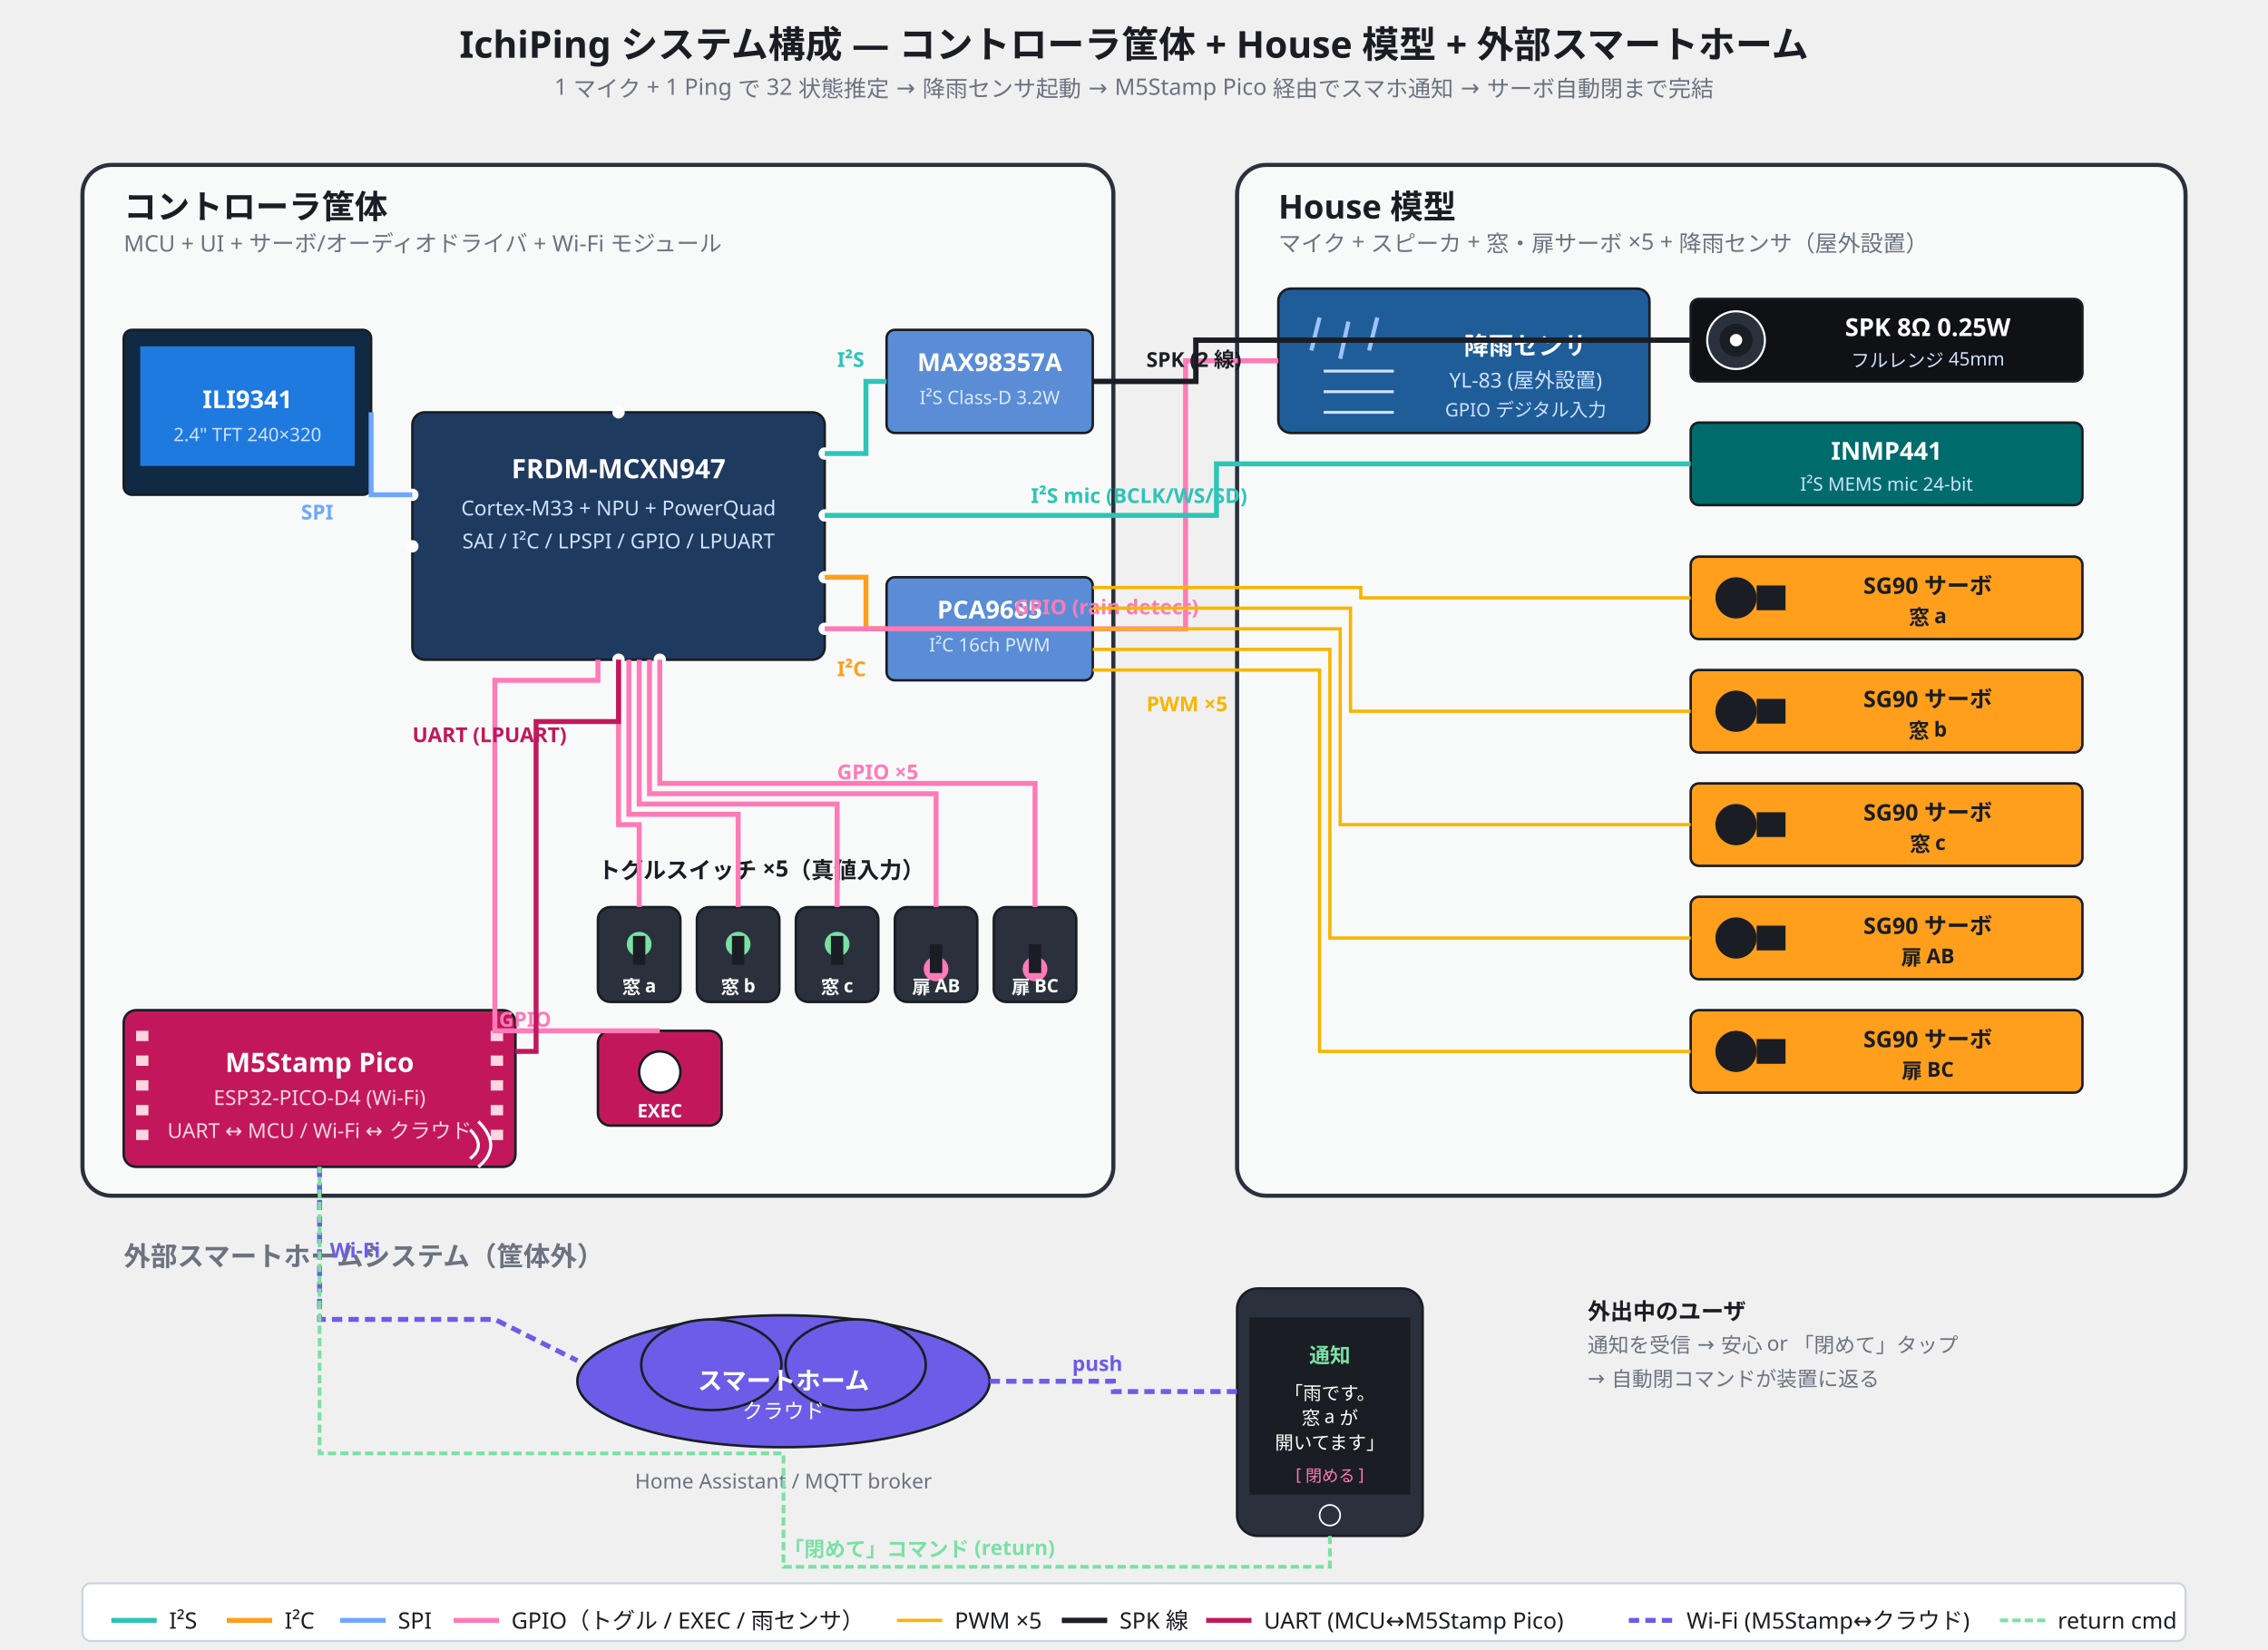
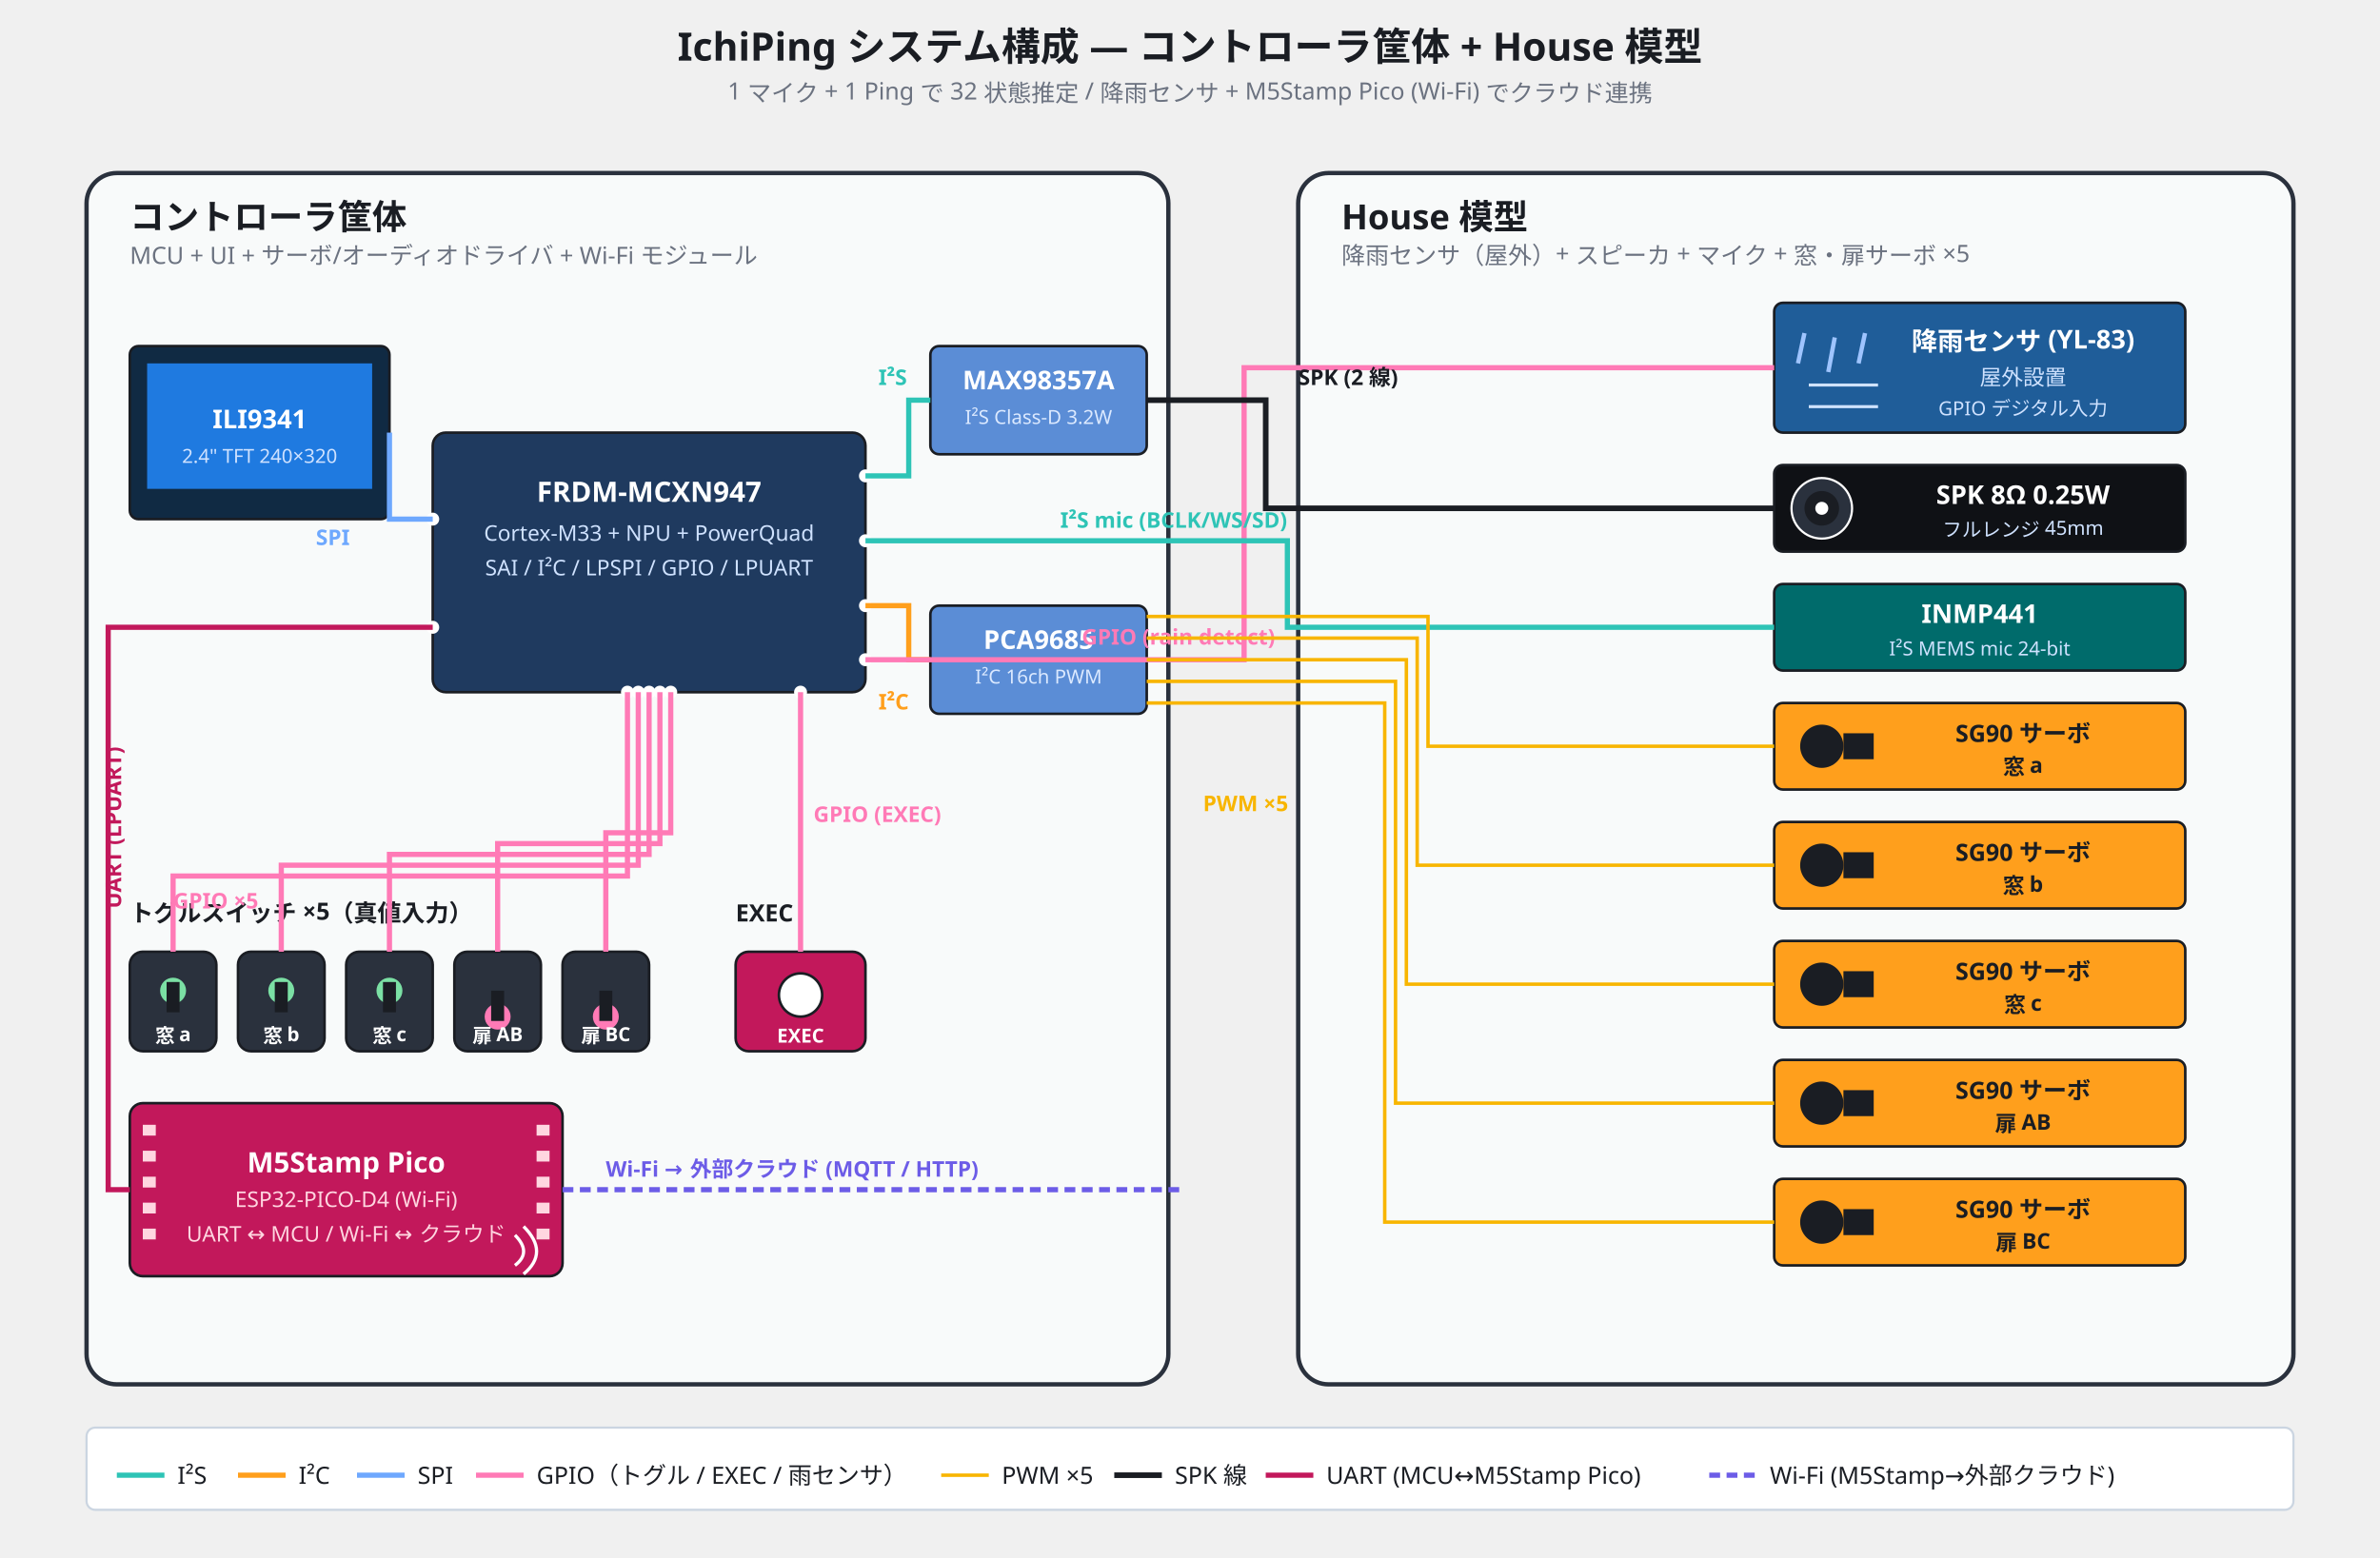
- <svg xmlns="http://www.w3.org/2000/svg" viewBox="0 0 1100 800" font-family="Hiragino Sans, Yu Gothic UI, Segoe UI, sans-serif">
+ <svg xmlns="http://www.w3.org/2000/svg" viewBox="0 0 1100 720" font-family="Hiragino Sans, Yu Gothic UI, Segoe UI, sans-serif">
  <defs>
    <style>
      .enclosure { fill: #f8fafa; stroke: #2a313d; stroke-width: 2; }
      .enclosure-label { font-size: 16px; font-weight: 800; fill: #1a1d23; }
      .enclosure-sub { font-size: 11px; fill: #6b7280; }

-       .ext-zone-label { font-size: 13px; font-weight: 700; fill: #6b7280; }
- 
      .part { stroke: #1a1d23; stroke-width: 1.2; }
      .part-mcu { fill: #1f3a5f; }
      .part-mcu-text { fill: #fff; font-weight: 700; font-size: 13px; }
      .part-mcu-sub  { fill: #cfe2ff; font-size: 10px; }

      .part-display { fill: #102a43; }
      .part-display-text { fill: #fff; font-weight: 700; font-size: 12px; }

      .part-amp { fill: #5b8dd6; }
      .part-pca { fill: #5b8dd6; }
      .part-amp-text { fill: #fff; font-weight: 700; font-size: 12px; }

      .part-toggle { fill: #2a313d; }
      .part-toggle-text { fill: #fff; font-size: 9px; font-weight: 700; text-anchor: middle; }

      .part-mic { fill: #006b6b; }
      .part-mic-text { fill: #fff; font-weight: 700; font-size: 12px; }

      .part-sp { fill: #0f1115; }
      .part-sp-text { fill: #fff; font-weight: 700; font-size: 12px; }

      .part-servo { fill: #ff9f1c; }
      .part-servo-text { fill: #1a1d23; font-size: 9px; font-weight: 700; text-anchor: middle; }

      .part-esp { fill: #c2185b; }
      .part-esp-text { fill: #fff; font-weight: 700; font-size: 13px; }
      .part-esp-sub  { fill: #ffd6e0; font-size: 10px; }

      .part-rain { fill: #1f5d99; }
      .part-rain-text { fill: #fff; font-weight: 700; font-size: 12px; }
- 
-       .part-cloud { fill: #6c5ce7; }
-       .part-cloud-text { fill: #fff; font-weight: 700; font-size: 12px; }
- 
-       .part-phone { fill: #2a313d; }
-       .part-phone-text { fill: #fff; font-weight: 700; font-size: 11px; }

      .label { font-size: 11px; fill: #4b5563; }
      .label-small { font-size: 10px; fill: #6b7280; }

      .wire-i2s    { stroke: #2ec4b6; stroke-width: 2.4; fill: none; }
      .wire-i2c    { stroke: #ff9f1c; stroke-width: 2.4; fill: none; }
      .wire-spi    { stroke: #6ea8fe; stroke-width: 2.4; fill: none; }
      .wire-gpio   { stroke: #ff7ab6; stroke-width: 2.4; fill: none; }
      .wire-pwm    { stroke: #f8b500; stroke-width: 1.6; fill: none; }
      .wire-audio  { stroke: #1a1d23; stroke-width: 2.6; fill: none; }
      .wire-uart   { stroke: #c2185b; stroke-width: 2.4; fill: none; }
      .wire-wifi   { stroke: #6c5ce7; stroke-width: 2.4; fill: none; stroke-dasharray: 5 3; }
-       .wire-return { stroke: #7be0a4; stroke-width: 1.8; fill: none; stroke-dasharray: 4 2; }
      .wire-label  { font-size: 10px; font-weight: 700; }

      .legend-box { fill: #fff; stroke: #cbd5e1; stroke-width: 1; }
    </style>
  </defs>
  <text x="550" y="28" font-size="18" font-weight="800" text-anchor="middle" fill="#1a1d23">
-     IchiPing システム構成 — コントローラ筐体 + House 模型 + 外部スマートホーム
+     IchiPing システム構成 — コントローラ筐体 + House 模型
  </text>
  <text x="550" y="46" font-size="11" text-anchor="middle" fill="#6b7280">
-     1 マイク + 1 Ping で 32 状態推定 → 降雨センサ起動 → M5Stamp Pico 経由でスマホ通知 → サーボ自動閉まで完結
+     1 マイク + 1 Ping で 32 状態推定 / 降雨センサ + M5Stamp Pico (Wi-Fi) でクラウド連携
  </text>
-   <rect class="enclosure" x="40" y="80" width="500" height="500" rx="14" />
+   <rect class="enclosure" x="40" y="80" width="500" height="560" rx="14" />
  <text class="enclosure-label" x="60" y="106">コントローラ筐体</text>
  <text class="enclosure-sub" x="60" y="122">MCU + UI + サーボ/オーディオドライバ + Wi-Fi モジュール</text>
  <rect class="part part-mcu" x="200" y="200" width="200" height="120" rx="6" />
  <text class="part-mcu-text" x="300" y="232" text-anchor="middle">FRDM-MCXN947</text>
  <text class="part-mcu-sub" x="300" y="250" text-anchor="middle">Cortex-M33 + NPU + PowerQuad</text>
  <text class="part-mcu-sub" x="300" y="266" text-anchor="middle">SAI / I²C / LPSPI / GPIO / LPUART</text>
  <circle cx="200" cy="240" r="3" fill="#fff" />
-   <circle cx="200" cy="265" r="3" fill="#fff" />
+   <circle cx="200" cy="290" r="3" fill="#fff" />
  <circle cx="400" cy="220" r="3" fill="#fff" />
  <circle cx="400" cy="250" r="3" fill="#fff" />
  <circle cx="400" cy="280" r="3" fill="#fff" />
  <circle cx="400" cy="305" r="3" fill="#fff" />
+   <circle cx="290" cy="320" r="3" fill="#fff" />
+   <circle cx="295" cy="320" r="3" fill="#fff" />
  <circle cx="300" cy="320" r="3" fill="#fff" />
-   <circle cx="320" cy="320" r="3" fill="#fff" />
-   <circle cx="300" cy="200" r="3" fill="#fff" />
+   <circle cx="305" cy="320" r="3" fill="#fff" />
+   <circle cx="310" cy="320" r="3" fill="#fff" />
+   <circle cx="370" cy="320" r="3" fill="#fff" />
  <rect class="part part-display" x="60" y="160" width="120" height="80" rx="4" />
  <rect x="68" y="168" width="104" height="58" fill="#1f7ae0" stroke="none" />
  <text class="part-display-text" x="120" y="198" text-anchor="middle">ILI9341</text>
  <text x="120" y="214" text-anchor="middle" font-size="9" fill="#cfe2ff">2.4" TFT 240×320</text>
  <rect class="part part-amp" x="430" y="160" width="100" height="50" rx="4" />
  <text class="part-amp-text" x="480" y="180" text-anchor="middle">MAX98357A</text>
  <text x="480" y="196" text-anchor="middle" font-size="9" fill="#dbe9ff">I²S Class-D 3.2W</text>
  <rect class="part part-pca" x="430" y="280" width="100" height="50" rx="4" />
  <text class="part-amp-text" x="480" y="300" text-anchor="middle">PCA9685</text>
  <text x="480" y="316" text-anchor="middle" font-size="9" fill="#dbe9ff">I²C 16ch PWM</text>
-   <g transform="translate(60,490)">
-     <rect class="part part-esp" width="190" height="76" rx="6" />
+   <text x="60" y="426" font-size="11" font-weight="700" fill="#1a1d23">トグルスイッチ ×5（真値入力）</text>
+   <g>
+     <g transform="translate(60,440)">
+       <rect class="part part-toggle" width="40" height="46" rx="6" />
+       <circle cx="20" cy="18" r="6" fill="#7be0a4" />
+       <rect x="17" y="14" width="6" height="14" fill="#1a1d23" />
+       <text class="part-toggle-text" x="20" y="42">窓 a</text>
+     </g>
+     <g transform="translate(110,440)">
+       <rect class="part part-toggle" width="40" height="46" rx="6" />
+       <circle cx="20" cy="18" r="6" fill="#7be0a4" />
+       <rect x="17" y="14" width="6" height="14" fill="#1a1d23" />
+       <text class="part-toggle-text" x="20" y="42">窓 b</text>
+     </g>
+     <g transform="translate(160,440)">
+       <rect class="part part-toggle" width="40" height="46" rx="6" />
+       <circle cx="20" cy="18" r="6" fill="#7be0a4" />
+       <rect x="17" y="14" width="6" height="14" fill="#1a1d23" />
+       <text class="part-toggle-text" x="20" y="42">窓 c</text>
+     </g>
+     <g transform="translate(210,440)">
+       <rect class="part part-toggle" width="40" height="46" rx="6" />
+       <circle cx="20" cy="30" r="6" fill="#ff7ab6" />
+       <rect x="17" y="18" width="6" height="14" fill="#1a1d23" />
+       <text class="part-toggle-text" x="20" y="42">扉 AB</text>
+     </g>
+     <g transform="translate(260,440)">
+       <rect class="part part-toggle" width="40" height="46" rx="6" />
+       <circle cx="20" cy="30" r="6" fill="#ff7ab6" />
+       <rect x="17" y="18" width="6" height="14" fill="#1a1d23" />
+       <text class="part-toggle-text" x="20" y="42">扉 BC</text>
+     </g>
+   </g>
+   <text x="340" y="426" font-size="11" font-weight="700" fill="#1a1d23">EXEC</text>
+   <g transform="translate(340,440)">
+     <rect class="part" x="0" y="0" width="60" height="46" rx="6" fill="#c2185b" />
+     <circle cx="30" cy="20" r="10" fill="#fff" stroke="#1a1d23" stroke-width="1.2" />
+     <text x="30" y="42" font-size="9" font-weight="700" fill="#fff" text-anchor="middle">EXEC</text>
+   </g>
+   <g transform="translate(60,510)">
+     <rect class="part part-esp" width="200" height="80" rx="6" />
    <g fill="#ffd6e0">
      <rect x="6" y="10" width="6" height="5" />
      <rect x="6" y="22" width="6" height="5" />
      <rect x="6" y="34" width="6" height="5" />
      <rect x="6" y="46" width="6" height="5" />
      <rect x="6" y="58" width="6" height="5" />
-       <rect x="178" y="10" width="6" height="5" />
-       <rect x="178" y="22" width="6" height="5" />
-       <rect x="178" y="34" width="6" height="5" />
-       <rect x="178" y="46" width="6" height="5" />
-       <rect x="178" y="58" width="6" height="5" />
-     </g>
-     <text class="part-esp-text" x="95" y="30" text-anchor="middle">M5Stamp Pico</text>
-     <text class="part-esp-sub" x="95" y="46" text-anchor="middle">ESP32-PICO-D4 (Wi-Fi)</text>
-     <text class="part-esp-sub" x="95" y="62" text-anchor="middle">UART ↔ MCU / Wi-Fi ↔ クラウド</text>
-     <path d="M168,72 Q176,66 168,58" fill="none" stroke="#fff" stroke-width="1.5" />
-     <path d="M172,76 Q184,66 172,54" fill="none" stroke="#fff" stroke-width="1.5" />
-   </g>
-   <text x="290" y="426" font-size="11" font-weight="700" fill="#1a1d23">トグルスイッチ ×5（真値入力）</text>
-   <g>
-     <g transform="translate(290,440)">
-       <rect class="part part-toggle" width="40" height="46" rx="6" />
-       <circle cx="20" cy="18" r="6" fill="#7be0a4" />
-       <rect x="17" y="14" width="6" height="14" fill="#1a1d23" />
-       <text class="part-toggle-text" x="20" y="42">窓 a</text>
-     </g>
-     <g transform="translate(338,440)">
-       <rect class="part part-toggle" width="40" height="46" rx="6" />
-       <circle cx="20" cy="18" r="6" fill="#7be0a4" />
-       <rect x="17" y="14" width="6" height="14" fill="#1a1d23" />
-       <text class="part-toggle-text" x="20" y="42">窓 b</text>
-     </g>
-     <g transform="translate(386,440)">
-       <rect class="part part-toggle" width="40" height="46" rx="6" />
-       <circle cx="20" cy="18" r="6" fill="#7be0a4" />
-       <rect x="17" y="14" width="6" height="14" fill="#1a1d23" />
-       <text class="part-toggle-text" x="20" y="42">窓 c</text>
-     </g>
-     <g transform="translate(434,440)">
-       <rect class="part part-toggle" width="40" height="46" rx="6" />
-       <circle cx="20" cy="30" r="6" fill="#ff7ab6" />
-       <rect x="17" y="18" width="6" height="14" fill="#1a1d23" />
-       <text class="part-toggle-text" x="20" y="42">扉 AB</text>
-     </g>
-     <g transform="translate(482,440)">
-       <rect class="part part-toggle" width="40" height="46" rx="6" />
-       <circle cx="20" cy="30" r="6" fill="#ff7ab6" />
-       <rect x="17" y="18" width="6" height="14" fill="#1a1d23" />
-       <text class="part-toggle-text" x="20" y="42">扉 BC</text>
-     </g>
-   </g>
-   <g transform="translate(290,500)">
-     <rect class="part" x="0" y="0" width="60" height="46" rx="6" fill="#c2185b" />
-     <circle cx="30" cy="20" r="10" fill="#fff" stroke="#1a1d23" stroke-width="1.2" />
-     <text x="30" y="42" font-size="9" font-weight="700" fill="#fff" text-anchor="middle">EXEC</text>
-   </g>
-   <path class="wire-spi" d="M200,240 L180,240 L180,220 L180,200" />
+       <rect x="188" y="10" width="6" height="5" />
+       <rect x="188" y="22" width="6" height="5" />
+       <rect x="188" y="34" width="6" height="5" />
+       <rect x="188" y="46" width="6" height="5" />
+       <rect x="188" y="58" width="6" height="5" />
+     </g>
+     <text class="part-esp-text" x="100" y="32" text-anchor="middle">M5Stamp Pico</text>
+     <text class="part-esp-sub" x="100" y="48" text-anchor="middle">ESP32-PICO-D4 (Wi-Fi)</text>
+     <text class="part-esp-sub" x="100" y="64" text-anchor="middle">UART ↔ MCU / Wi-Fi ↔ クラウド</text>
+     <path d="M178,75 Q186,69 178,61" fill="none" stroke="#fff" stroke-width="1.5" />
+     <path d="M182,79 Q194,69 182,57" fill="none" stroke="#fff" stroke-width="1.5" />
+   </g>
+   <path class="wire-spi" d="M200,240 L180,240 L180,200" />
  <text class="wire-label" x="146" y="252" fill="#6ea8fe">SPI</text>
  <path class="wire-i2s" d="M400,220 L420,220 L420,185 L430,185" />
  <text class="wire-label" x="406" y="178" fill="#2ec4b6">I²S</text>
  <path class="wire-i2c" d="M400,280 L420,280 L420,305 L430,305" />
  <text class="wire-label" x="406" y="328" fill="#ff9f1c">I²C</text>
-   <path class="wire-gpio" d="M310,440 L310,400 L300,400 L300,320" />
-   <path class="wire-gpio" d="M358,440 L358,395 L305,395 L305,320" />
-   <path class="wire-gpio" d="M406,440 L406,390 L310,390 L310,320" />
-   <path class="wire-gpio" d="M454,440 L454,385 L315,385 L315,320" />
-   <path class="wire-gpio" d="M502,440 L502,380 L320,380 L320,320" />
-   <text class="wire-label" x="406" y="378" fill="#ff7ab6">GPIO ×5</text>
-   <path class="wire-gpio" d="M320,500 L240,500 L240,330 L290,330 L290,320" />
-   <text class="wire-label" x="242" y="498" fill="#ff7ab6">GPIO</text>
-   <path class="wire-uart" d="M250,510 L260,510 L260,350 L300,350 L300,320" />
-   <text class="wire-label" x="200" y="360" fill="#c2185b">UART (LPUART)</text>
-   <rect class="enclosure" x="600" y="80" width="460" height="500" rx="14" />
+   <path class="wire-gpio" d="M80,440 L80,405 L290,405 L290,320" />
+   <path class="wire-gpio" d="M130,440 L130,400 L295,400 L295,320" />
+   <path class="wire-gpio" d="M180,440 L180,395 L300,395 L300,320" />
+   <path class="wire-gpio" d="M230,440 L230,390 L305,390 L305,320" />
+   <path class="wire-gpio" d="M280,440 L280,385 L310,385 L310,320" />
+   <text class="wire-label" x="80" y="420" fill="#ff7ab6">GPIO ×5</text>
+   <path class="wire-gpio" d="M370,440 L370,320" />
+   <text class="wire-label" x="376" y="380" fill="#ff7ab6">GPIO (EXEC)</text>
+   <path class="wire-uart" d="M60,550 L50,550 L50,290 L200,290" />
+   <text class="wire-label" x="56" y="420" fill="#c2185b" transform="rotate(-90, 56, 420)">UART (LPUART)</text>
+   <path class="wire-wifi" d="M260,550 L545,550" />
+   <text class="wire-label" x="280" y="544" fill="#6c5ce7">Wi-Fi → 外部クラウド (MQTT / HTTP)</text>
+   <rect class="enclosure" x="600" y="80" width="460" height="560" rx="14" />
  <text class="enclosure-label" x="620" y="106">House 模型</text>
-   <text class="enclosure-sub" x="620" y="122">マイク + スピーカ + 窓・扉サーボ ×5 + 降雨センサ（屋外設置）</text>
-   <g transform="translate(620,140)">
-     <rect class="part part-rain" width="180" height="70" rx="6" />
-     <line x1="20" y1="14" x2="16" y2="30" stroke="#9ec4ff" stroke-width="2" />
-     <line x1="34" y1="16" x2="30" y2="34" stroke="#9ec4ff" stroke-width="2" />
-     <line x1="48" y1="14" x2="44" y2="30" stroke="#9ec4ff" stroke-width="2" />
-     <line x1="22" y1="40" x2="56" y2="40" stroke="#cfe2ff" stroke-width="1.4" />
-     <line x1="22" y1="50" x2="56" y2="50" stroke="#cfe2ff" stroke-width="1.4" />
-     <line x1="22" y1="60" x2="56" y2="60" stroke="#cfe2ff" stroke-width="1.4" />
-     <text class="part-rain-text" x="120" y="32" text-anchor="middle">降雨センサ</text>
-     <text x="120" y="48" text-anchor="middle" font-size="10" fill="#cfe2ff">YL-83 (屋外設置)</text>
-     <text x="120" y="62" text-anchor="middle" font-size="9" fill="#cfe2ff">GPIO デジタル入力</text>
-   </g>
-   <g transform="translate(820,145)">
+   <text class="enclosure-sub" x="620" y="122">降雨センサ（屋外）+ スピーカ + マイク + 窓・扉サーボ ×5</text>
+   <g transform="translate(820,140)">
+     <rect class="part part-rain" width="190" height="60" rx="4" />
+     <line x1="14" y1="14" x2="11" y2="28" stroke="#9ec4ff" stroke-width="2" />
+     <line x1="28" y1="16" x2="25" y2="32" stroke="#9ec4ff" stroke-width="2" />
+     <line x1="42" y1="14" x2="39" y2="28" stroke="#9ec4ff" stroke-width="2" />
+     <line x1="16" y1="38" x2="48" y2="38" stroke="#cfe2ff" stroke-width="1.4" />
+     <line x1="16" y1="48" x2="48" y2="48" stroke="#cfe2ff" stroke-width="1.4" />
+     <text class="part-rain-text" x="115" y="22" text-anchor="middle">降雨センサ (YL-83)</text>
+     <text x="115" y="38" text-anchor="middle" font-size="10" fill="#cfe2ff">屋外設置</text>
+     <text x="115" y="52" text-anchor="middle" font-size="9" fill="#cfe2ff">GPIO デジタル入力</text>
+   </g>
+   <g transform="translate(820,215)">
    <rect class="part part-sp" x="0" y="0" width="190" height="40" rx="4" />
    <circle cx="22" cy="20" r="14" fill="#2a313d" stroke="#fff" stroke-width="1" />
    <circle cx="22" cy="20" r="8" fill="#1a1d23" />
    <circle cx="22" cy="20" r="3" fill="#fff" />
    <text class="part-sp-text" x="115" y="18" text-anchor="middle" fill="#fff">SPK 8Ω 0.25W</text>
    <text x="115" y="33" text-anchor="middle" font-size="9" fill="#cfe2ff">フルレンジ 45mm</text>
  </g>
-   <g transform="translate(820,205)">
+   <g transform="translate(820,270)">
    <rect class="part part-mic" x="0" y="0" width="190" height="40" rx="4" />
    <text class="part-mic-text" x="95" y="18" text-anchor="middle">INMP441</text>
    <text x="95" y="33" text-anchor="middle" font-size="9" fill="#cfe2ff">I²S MEMS mic 24-bit</text>
  </g>
  <g>
-     <g transform="translate(820,270)">
+     <g transform="translate(820,325)">
      <rect class="part part-servo" width="190" height="40" rx="4" />
      <circle cx="22" cy="20" r="10" fill="#1a1d23" />
      <rect x="32" y="14" width="14" height="12" fill="#1a1d23" />
      <text x="115" y="18" text-anchor="middle" font-size="11" font-weight="700" fill="#1a1d23">SG90 サーボ</text>
      <text x="115" y="33" text-anchor="middle" font-size="10" font-weight="700" fill="#1a1d23">窓 a</text>
    </g>
-     <g transform="translate(820,325)">
+     <g transform="translate(820,380)">
      <rect class="part part-servo" width="190" height="40" rx="4" />
      <circle cx="22" cy="20" r="10" fill="#1a1d23" />
      <rect x="32" y="14" width="14" height="12" fill="#1a1d23" />
      <text x="115" y="18" text-anchor="middle" font-size="11" font-weight="700" fill="#1a1d23">SG90 サーボ</text>
      <text x="115" y="33" text-anchor="middle" font-size="10" font-weight="700" fill="#1a1d23">窓 b</text>
    </g>
-     <g transform="translate(820,380)">
+     <g transform="translate(820,435)">
      <rect class="part part-servo" width="190" height="40" rx="4" />
      <circle cx="22" cy="20" r="10" fill="#1a1d23" />
      <rect x="32" y="14" width="14" height="12" fill="#1a1d23" />
      <text x="115" y="18" text-anchor="middle" font-size="11" font-weight="700" fill="#1a1d23">SG90 サーボ</text>
      <text x="115" y="33" text-anchor="middle" font-size="10" font-weight="700" fill="#1a1d23">窓 c</text>
    </g>
-     <g transform="translate(820,435)">
+     <g transform="translate(820,490)">
      <rect class="part part-servo" width="190" height="40" rx="4" />
      <circle cx="22" cy="20" r="10" fill="#1a1d23" />
      <rect x="32" y="14" width="14" height="12" fill="#1a1d23" />
      <text x="115" y="18" text-anchor="middle" font-size="11" font-weight="700" fill="#1a1d23">SG90 サーボ</text>
      <text x="115" y="33" text-anchor="middle" font-size="10" font-weight="700" fill="#1a1d23">扉 AB</text>
    </g>
-     <g transform="translate(820,490)">
+     <g transform="translate(820,545)">
      <rect class="part part-servo" width="190" height="40" rx="4" />
      <circle cx="22" cy="20" r="10" fill="#1a1d23" />
      <rect x="32" y="14" width="14" height="12" fill="#1a1d23" />
      <text x="115" y="18" text-anchor="middle" font-size="11" font-weight="700" fill="#1a1d23">SG90 サーボ</text>
      <text x="115" y="33" text-anchor="middle" font-size="10" font-weight="700" fill="#1a1d23">扉 BC</text>
    </g>
  </g>
-   <path class="wire-gpio" d="M400,305 L575,305 L575,175 L620,175" />
-   <text class="wire-label" x="492" y="298" fill="#ff7ab6">GPIO (rain detect)</text>
-   <path class="wire-audio" d="M530,185 L580,185 L580,165 L820,165" />
-   <text class="wire-label" x="556" y="178" fill="#1a1d23">SPK (2 線)</text>
-   <path class="wire-i2s" d="M400,250 L590,250 L590,225 L820,225" />
-   <text class="wire-label" x="500" y="244" fill="#2ec4b6">I²S mic (BCLK/WS/SD)</text>
-   <path class="wire-pwm" d="M530,285 L660,285 L660,290 L820,290" />
-   <path class="wire-pwm" d="M530,295 L655,295 L655,345 L820,345" />
-   <path class="wire-pwm" d="M530,305 L650,305 L650,400 L820,400" />
-   <path class="wire-pwm" d="M530,315 L645,315 L645,455 L820,455" />
-   <path class="wire-pwm" d="M530,325 L640,325 L640,510 L820,510" />
-   <text class="wire-label" x="556" y="345" fill="#f8b500">PWM ×5</text>
-   <text class="ext-zone-label" x="60" y="614">外部スマートホームシステム（筐体外）</text>
-   <g transform="translate(280,630)">
-     <ellipse cx="100" cy="40" rx="100" ry="32" class="part part-cloud" />
-     <ellipse cx="65" cy="32" rx="34" ry="22" class="part part-cloud" />
-     <ellipse cx="135" cy="32" rx="34" ry="22" class="part part-cloud" />
-     <text class="part-cloud-text" x="100" y="44" text-anchor="middle">スマートホーム</text>
-     <text x="100" y="58" text-anchor="middle" font-size="10" fill="#fff">クラウド</text>
-     <text x="100" y="92" text-anchor="middle" font-size="10" fill="#6b7280">Home Assistant / MQTT broker</text>
-   </g>
-   <g transform="translate(600,625)">
-     <rect class="part part-phone" width="90" height="120" rx="10" />
-     <rect x="6" y="14" width="78" height="86" fill="#1a1d23" stroke="none" />
-     <text x="45" y="36" text-anchor="middle" font-size="10" font-weight="700" fill="#7be0a4">通知</text>
-     <text x="45" y="54" text-anchor="middle" font-size="9" fill="#fff">「雨です。</text>
-     <text x="45" y="66" text-anchor="middle" font-size="9" fill="#fff">窓 a が</text>
-     <text x="45" y="78" text-anchor="middle" font-size="9" fill="#fff">開いてます」</text>
-     <text x="45" y="93" text-anchor="middle" font-size="8" fill="#ff7ab6">[ 閉める ]</text>
-     <circle cx="45" cy="110" r="5" fill="#2a313d" stroke="#fff" stroke-width="0.8" />
-   </g>
-   <g transform="translate(770,640)">
-     <text x="0" y="0" font-size="11" font-weight="700" fill="#1a1d23">外出中のユーザ</text>
-     <text x="0" y="16" font-size="10" fill="#6b7280">通知を受信 → 安心 or 「閉めて」タップ</text>
-     <text x="0" y="32" font-size="10" fill="#6b7280">→ 自動閉コマンドが装置に返る</text>
-   </g>
-   <path class="wire-wifi" d="M155,566 L155,640 L240,640 L280,660" />
-   <text class="wire-label" x="160" y="610" fill="#6c5ce7">Wi-Fi</text>
-   <path class="wire-wifi" d="M480,670 L540,670 L540,675 L600,675" />
-   <text class="wire-label" x="520" y="665" fill="#6c5ce7">push</text>
-   <path class="wire-return" d="M645,745 L645,760 L380,760 L380,705 L155,705 L155,566" />
-   <text class="wire-label" x="380" y="755" fill="#7be0a4">「閉めて」コマンド (return)</text>
-   <g transform="translate(40,768)">
-     <rect class="legend-box" x="0" y="0" width="1020" height="28" rx="4" />
-     <g transform="translate(14,18)">
+   <path class="wire-gpio" d="M400,305 L575,305 L575,170 L820,170" />
+   <text class="wire-label" x="500" y="298" fill="#ff7ab6">GPIO (rain detect)</text>
+   <path class="wire-audio" d="M530,185 L585,185 L585,235 L820,235" />
+   <text class="wire-label" x="600" y="178" fill="#1a1d23">SPK (2 線)</text>
+   <path class="wire-i2s" d="M400,250 L595,250 L595,290 L820,290" />
+   <text class="wire-label" x="490" y="244" fill="#2ec4b6">I²S mic (BCLK/WS/SD)</text>
+   <path class="wire-pwm" d="M530,285 L660,285 L660,345 L820,345" />
+   <path class="wire-pwm" d="M530,295 L655,295 L655,400 L820,400" />
+   <path class="wire-pwm" d="M530,305 L650,305 L650,455 L820,455" />
+   <path class="wire-pwm" d="M530,315 L645,315 L645,510 L820,510" />
+   <path class="wire-pwm" d="M530,325 L640,325 L640,565 L820,565" />
+   <text class="wire-label" x="556" y="375" fill="#f8b500">PWM ×5</text>
+   <g transform="translate(40,660)">
+     <rect class="legend-box" x="0" y="0" width="1020" height="38" rx="4" />
+     <g transform="translate(14,22)">
      <line x1="0" y1="0" x2="22" y2="0" class="wire-i2s" />
      <text x="28" y="4" font-size="11" fill="#1a1d23">I²S</text>
    </g>
-     <g transform="translate(70,18)">
+     <g transform="translate(70,22)">
      <line x1="0" y1="0" x2="22" y2="0" class="wire-i2c" />
      <text x="28" y="4" font-size="11" fill="#1a1d23">I²C</text>
    </g>
-     <g transform="translate(125,18)">
+     <g transform="translate(125,22)">
      <line x1="0" y1="0" x2="22" y2="0" class="wire-spi" />
      <text x="28" y="4" font-size="11" fill="#1a1d23">SPI</text>
    </g>
-     <g transform="translate(180,18)">
+     <g transform="translate(180,22)">
      <line x1="0" y1="0" x2="22" y2="0" class="wire-gpio" />
      <text x="28" y="4" font-size="11" fill="#1a1d23">GPIO（トグル / EXEC / 雨センサ）</text>
    </g>
-     <g transform="translate(395,18)">
+     <g transform="translate(395,22)">
      <line x1="0" y1="0" x2="22" y2="0" class="wire-pwm" />
      <text x="28" y="4" font-size="11" fill="#1a1d23">PWM ×5</text>
    </g>
-     <g transform="translate(475,18)">
+     <g transform="translate(475,22)">
      <line x1="0" y1="0" x2="22" y2="0" class="wire-audio" />
      <text x="28" y="4" font-size="11" fill="#1a1d23">SPK 線</text>
    </g>
-     <g transform="translate(545,18)">
+     <g transform="translate(545,22)">
      <line x1="0" y1="0" x2="22" y2="0" class="wire-uart" />
      <text x="28" y="4" font-size="11" fill="#1a1d23">UART (MCU↔M5Stamp Pico)</text>
    </g>
-     <g transform="translate(750,18)">
+     <g transform="translate(750,22)">
      <line x1="0" y1="0" x2="22" y2="0" class="wire-wifi" />
-       <text x="28" y="4" font-size="11" fill="#1a1d23">Wi-Fi (M5Stamp↔クラウド)</text>
-     </g>
-     <g transform="translate(930,18)">
-       <line x1="0" y1="0" x2="22" y2="0" class="wire-return" />
-       <text x="28" y="4" font-size="11" fill="#1a1d23">return cmd</text>
+       <text x="28" y="4" font-size="11" fill="#1a1d23">Wi-Fi (M5Stamp→外部クラウド)</text>
    </g>
  </g>
</svg>
